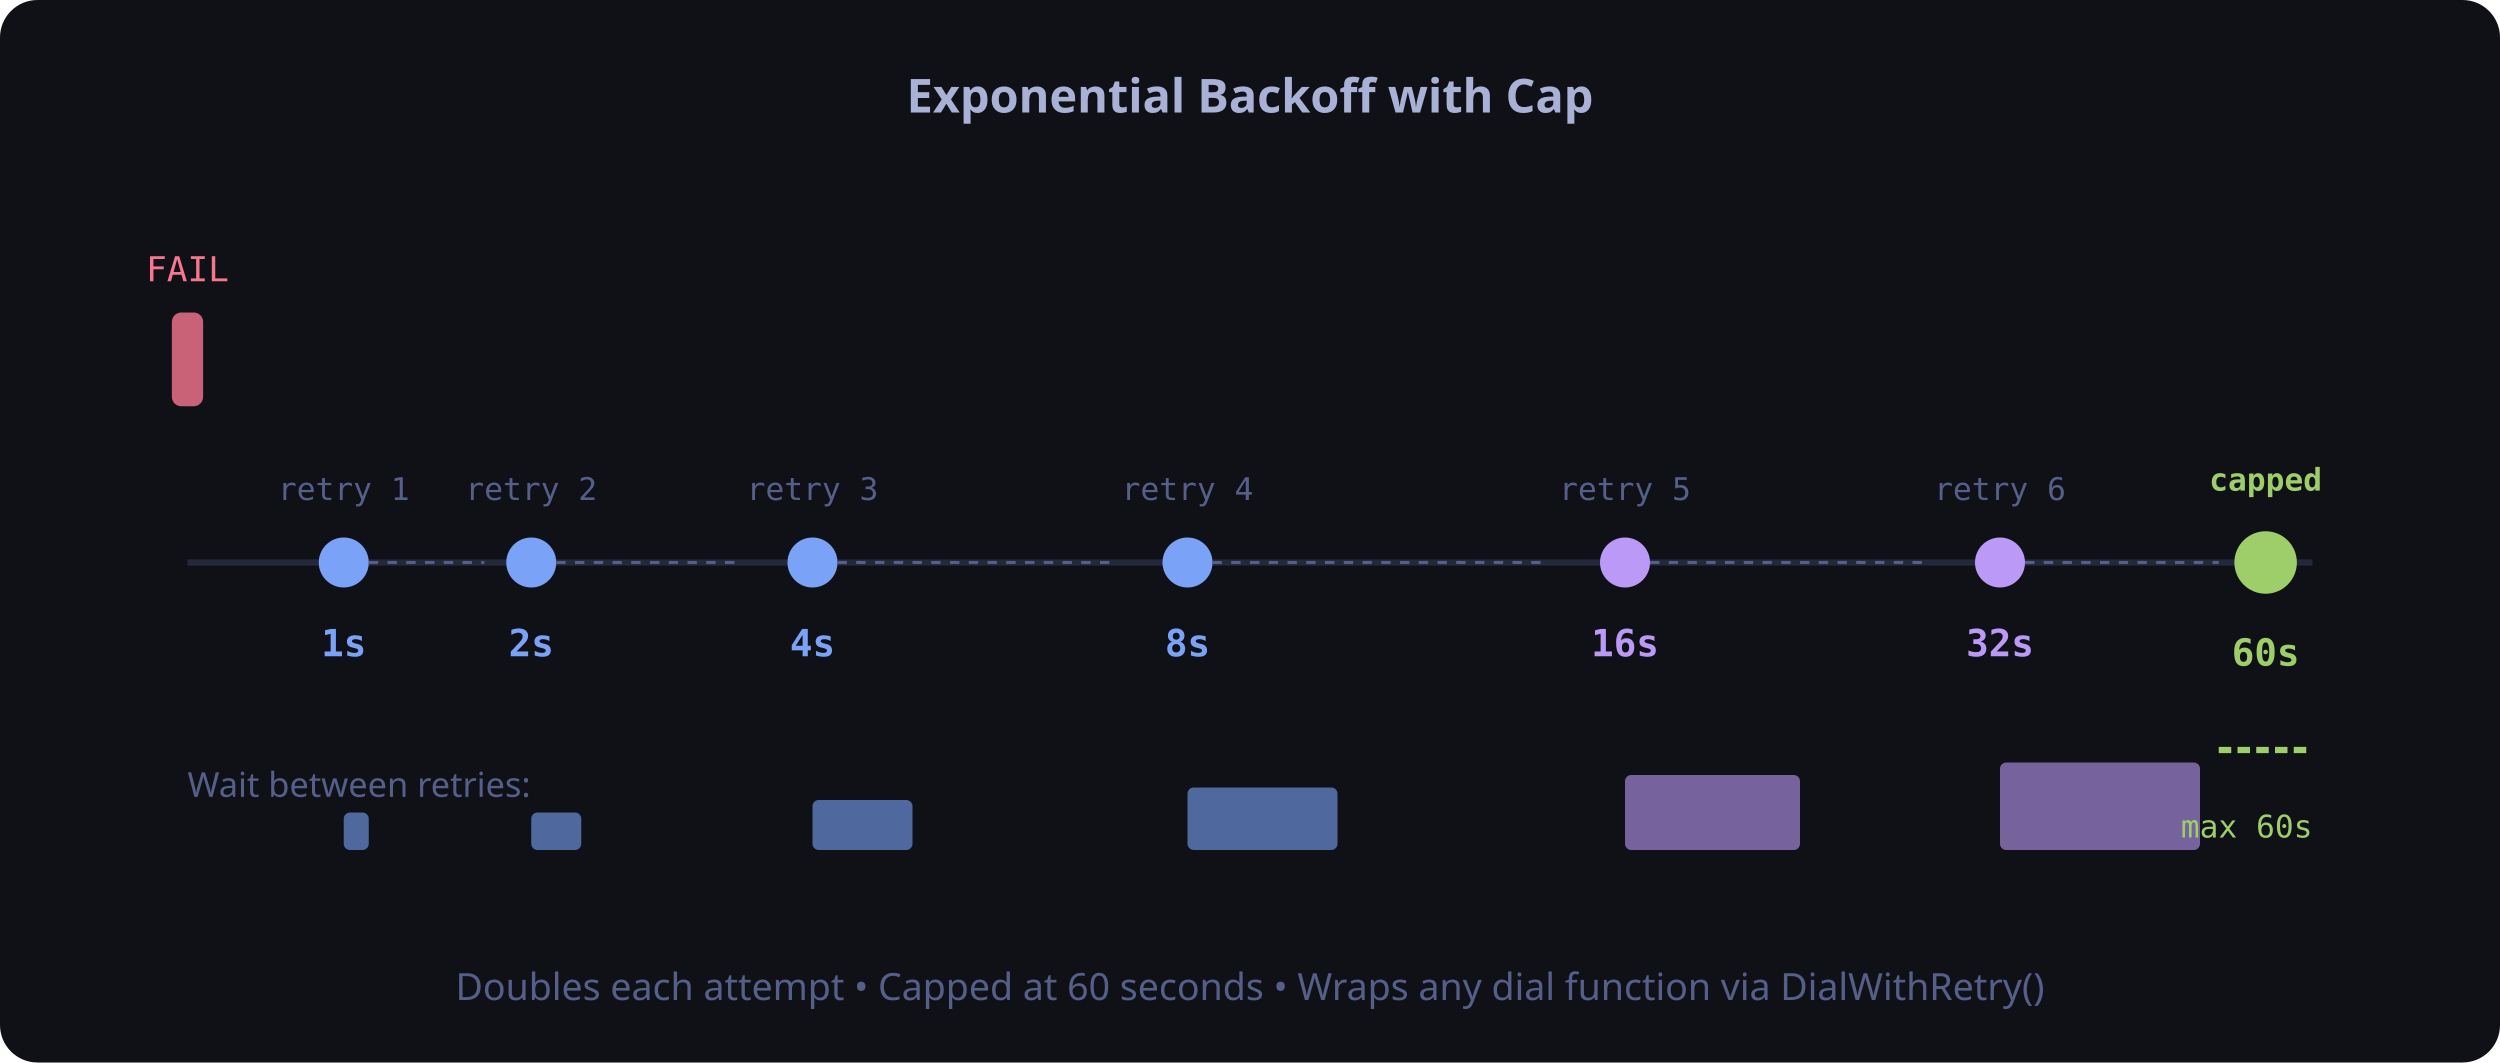
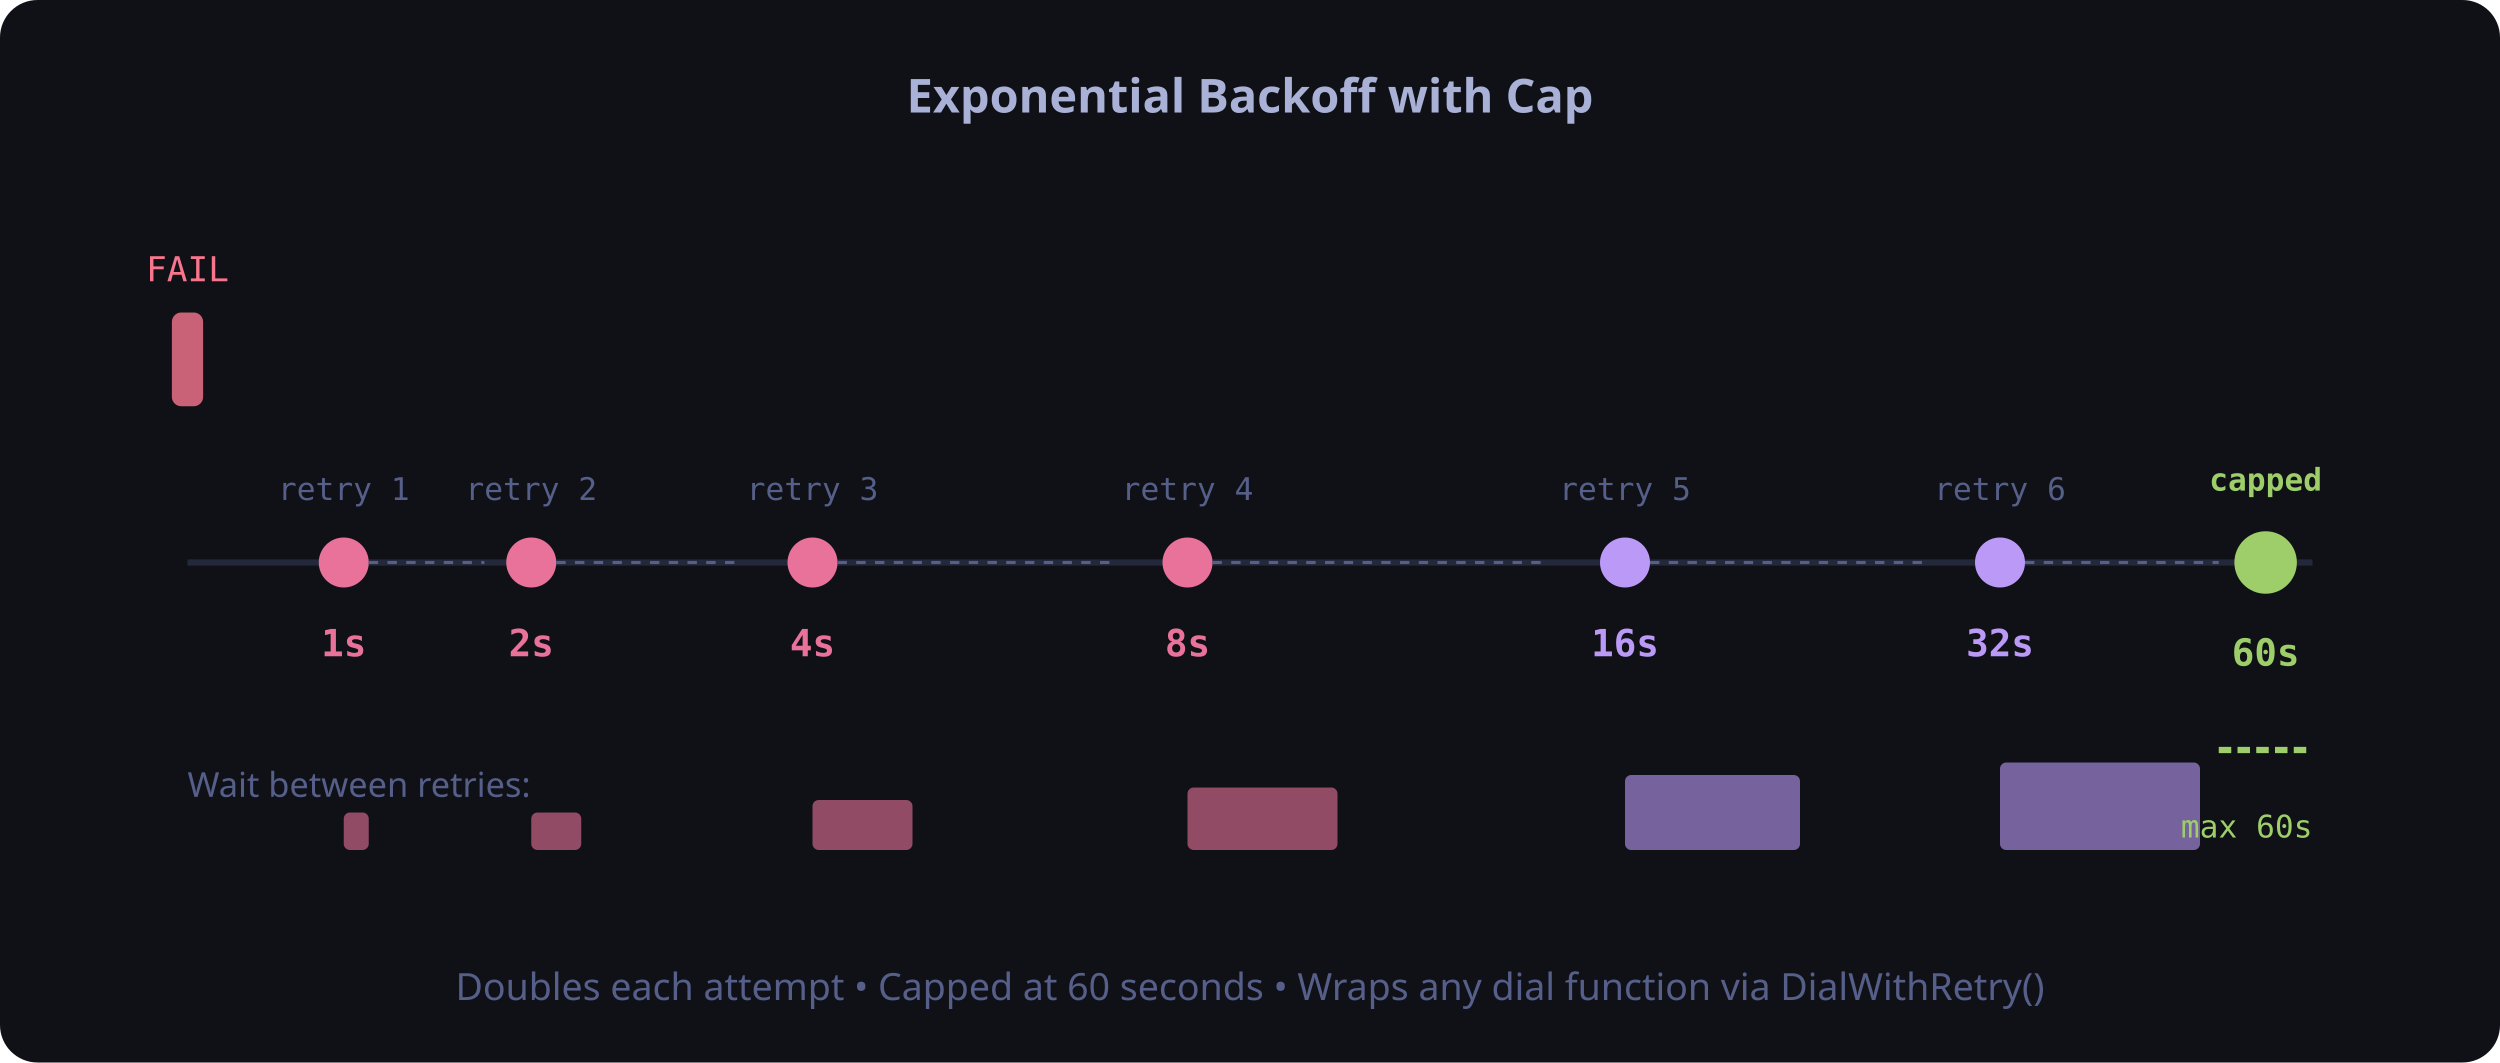
<svg xmlns="http://www.w3.org/2000/svg" viewBox="0 0 800 340" width="800" height="340">
  <defs>
    <linearGradient id="abGrad" x1="0%" y1="0%" x2="100%" y2="0%">
-       <stop offset="0%" style="stop-color:#7aa2f7" />
+       <stop offset="0%" style="stop-color:#e8729a" />
      <stop offset="100%" style="stop-color:#9ece6a" />
    </linearGradient>
  </defs>
  <rect width="800" height="340" rx="12" fill="#0f1117" />
  <text x="400" y="36" text-anchor="middle" fill="#a9b1d6" font-family="system-ui,sans-serif" font-size="15" font-weight="600">Exponential Backoff with Cap</text>
  <line x1="60" y1="180" x2="740" y2="180" stroke="#24283b" stroke-width="2" />
  <rect x="55" y="100" width="10" height="30" rx="3" fill="#f7768e" opacity="0.8" />
  <text x="60" y="90" text-anchor="middle" fill="#f7768e" font-family="monospace" font-size="11">FAIL</text>
-   <circle cx="110" cy="180" r="8" fill="#7aa2f7" />
-   <text x="110" y="210" text-anchor="middle" fill="#7aa2f7" font-family="monospace" font-size="12" font-weight="600">1s</text>
+   <circle cx="110" cy="180" r="8" fill="#e8729a" />
+   <text x="110" y="210" text-anchor="middle" fill="#e8729a" font-family="monospace" font-size="12" font-weight="600">1s</text>
  <text x="110" y="160" text-anchor="middle" fill="#565f89" font-family="monospace" font-size="10">retry 1</text>
  <line x1="118" y1="180" x2="155" y2="180" stroke="#565f89" stroke-width="1" stroke-dasharray="3,3" />
-   <circle cx="170" cy="180" r="8" fill="#7aa2f7" />
-   <text x="170" y="210" text-anchor="middle" fill="#7aa2f7" font-family="monospace" font-size="12" font-weight="600">2s</text>
+   <circle cx="170" cy="180" r="8" fill="#e8729a" />
+   <text x="170" y="210" text-anchor="middle" fill="#e8729a" font-family="monospace" font-size="12" font-weight="600">2s</text>
  <text x="170" y="160" text-anchor="middle" fill="#565f89" font-family="monospace" font-size="10">retry 2</text>
  <line x1="178" y1="180" x2="235" y2="180" stroke="#565f89" stroke-width="1" stroke-dasharray="3,3" />
-   <circle cx="260" cy="180" r="8" fill="#7aa2f7" />
-   <text x="260" y="210" text-anchor="middle" fill="#7aa2f7" font-family="monospace" font-size="12" font-weight="600">4s</text>
+   <circle cx="260" cy="180" r="8" fill="#e8729a" />
+   <text x="260" y="210" text-anchor="middle" fill="#e8729a" font-family="monospace" font-size="12" font-weight="600">4s</text>
  <text x="260" y="160" text-anchor="middle" fill="#565f89" font-family="monospace" font-size="10">retry 3</text>
  <line x1="268" y1="180" x2="355" y2="180" stroke="#565f89" stroke-width="1" stroke-dasharray="3,3" />
-   <circle cx="380" cy="180" r="8" fill="#7aa2f7" />
-   <text x="380" y="210" text-anchor="middle" fill="#7aa2f7" font-family="monospace" font-size="12" font-weight="600">8s</text>
+   <circle cx="380" cy="180" r="8" fill="#e8729a" />
+   <text x="380" y="210" text-anchor="middle" fill="#e8729a" font-family="monospace" font-size="12" font-weight="600">8s</text>
  <text x="380" y="160" text-anchor="middle" fill="#565f89" font-family="monospace" font-size="10">retry 4</text>
  <line x1="388" y1="180" x2="495" y2="180" stroke="#565f89" stroke-width="1" stroke-dasharray="3,3" />
  <circle cx="520" cy="180" r="8" fill="#bb9af7" />
  <text x="520" y="210" text-anchor="middle" fill="#bb9af7" font-family="monospace" font-size="12" font-weight="600">16s</text>
  <text x="520" y="160" text-anchor="middle" fill="#565f89" font-family="monospace" font-size="10">retry 5</text>
  <line x1="528" y1="180" x2="615" y2="180" stroke="#565f89" stroke-width="1" stroke-dasharray="3,3" />
  <circle cx="640" cy="180" r="8" fill="#bb9af7" />
  <text x="640" y="210" text-anchor="middle" fill="#bb9af7" font-family="monospace" font-size="12" font-weight="600">32s</text>
  <text x="640" y="160" text-anchor="middle" fill="#565f89" font-family="monospace" font-size="10">retry 6</text>
  <line x1="648" y1="180" x2="710" y2="180" stroke="#565f89" stroke-width="1" stroke-dasharray="3,3" />
  <circle cx="725" cy="180" r="10" fill="#9ece6a" />
  <text x="725" y="213" text-anchor="middle" fill="#9ece6a" font-family="monospace" font-size="12" font-weight="700">60s</text>
  <text x="725" y="157" text-anchor="middle" fill="#9ece6a" font-family="monospace" font-size="10" font-weight="600">capped</text>
  <text x="60" y="255" fill="#565f89" font-family="system-ui,sans-serif" font-size="11">Wait between retries:</text>
-   <rect x="110" y="260" width="8" height="12" rx="2" fill="#7aa2f7" opacity="0.6" />
-   <rect x="170" y="260" width="16" height="12" rx="2" fill="#7aa2f7" opacity="0.6" />
-   <rect x="260" y="256" width="32" height="16" rx="2" fill="#7aa2f7" opacity="0.6" />
-   <rect x="380" y="252" width="48" height="20" rx="2" fill="#7aa2f7" opacity="0.6" />
+   <rect x="110" y="260" width="8" height="12" rx="2" fill="#e8729a" opacity="0.6" />
+   <rect x="170" y="260" width="16" height="12" rx="2" fill="#e8729a" opacity="0.6" />
+   <rect x="260" y="256" width="32" height="16" rx="2" fill="#e8729a" opacity="0.6" />
+   <rect x="380" y="252" width="48" height="20" rx="2" fill="#e8729a" opacity="0.6" />
  <rect x="520" y="248" width="56" height="24" rx="2" fill="#bb9af7" opacity="0.6" />
  <rect x="640" y="244" width="64" height="28" rx="2" fill="#bb9af7" opacity="0.6" />
  <line x1="710" y1="240" x2="740" y2="240" stroke="#9ece6a" stroke-width="2" stroke-dasharray="4,2" />
  <text x="740" y="268" text-anchor="end" fill="#9ece6a" font-family="monospace" font-size="10">max 60s</text>
  <text x="400" y="320" text-anchor="middle" fill="#565f89" font-family="system-ui,sans-serif" font-size="12">Doubles each attempt • Capped at 60 seconds • Wraps any dial function via DialWithRetry()</text>
</svg>
